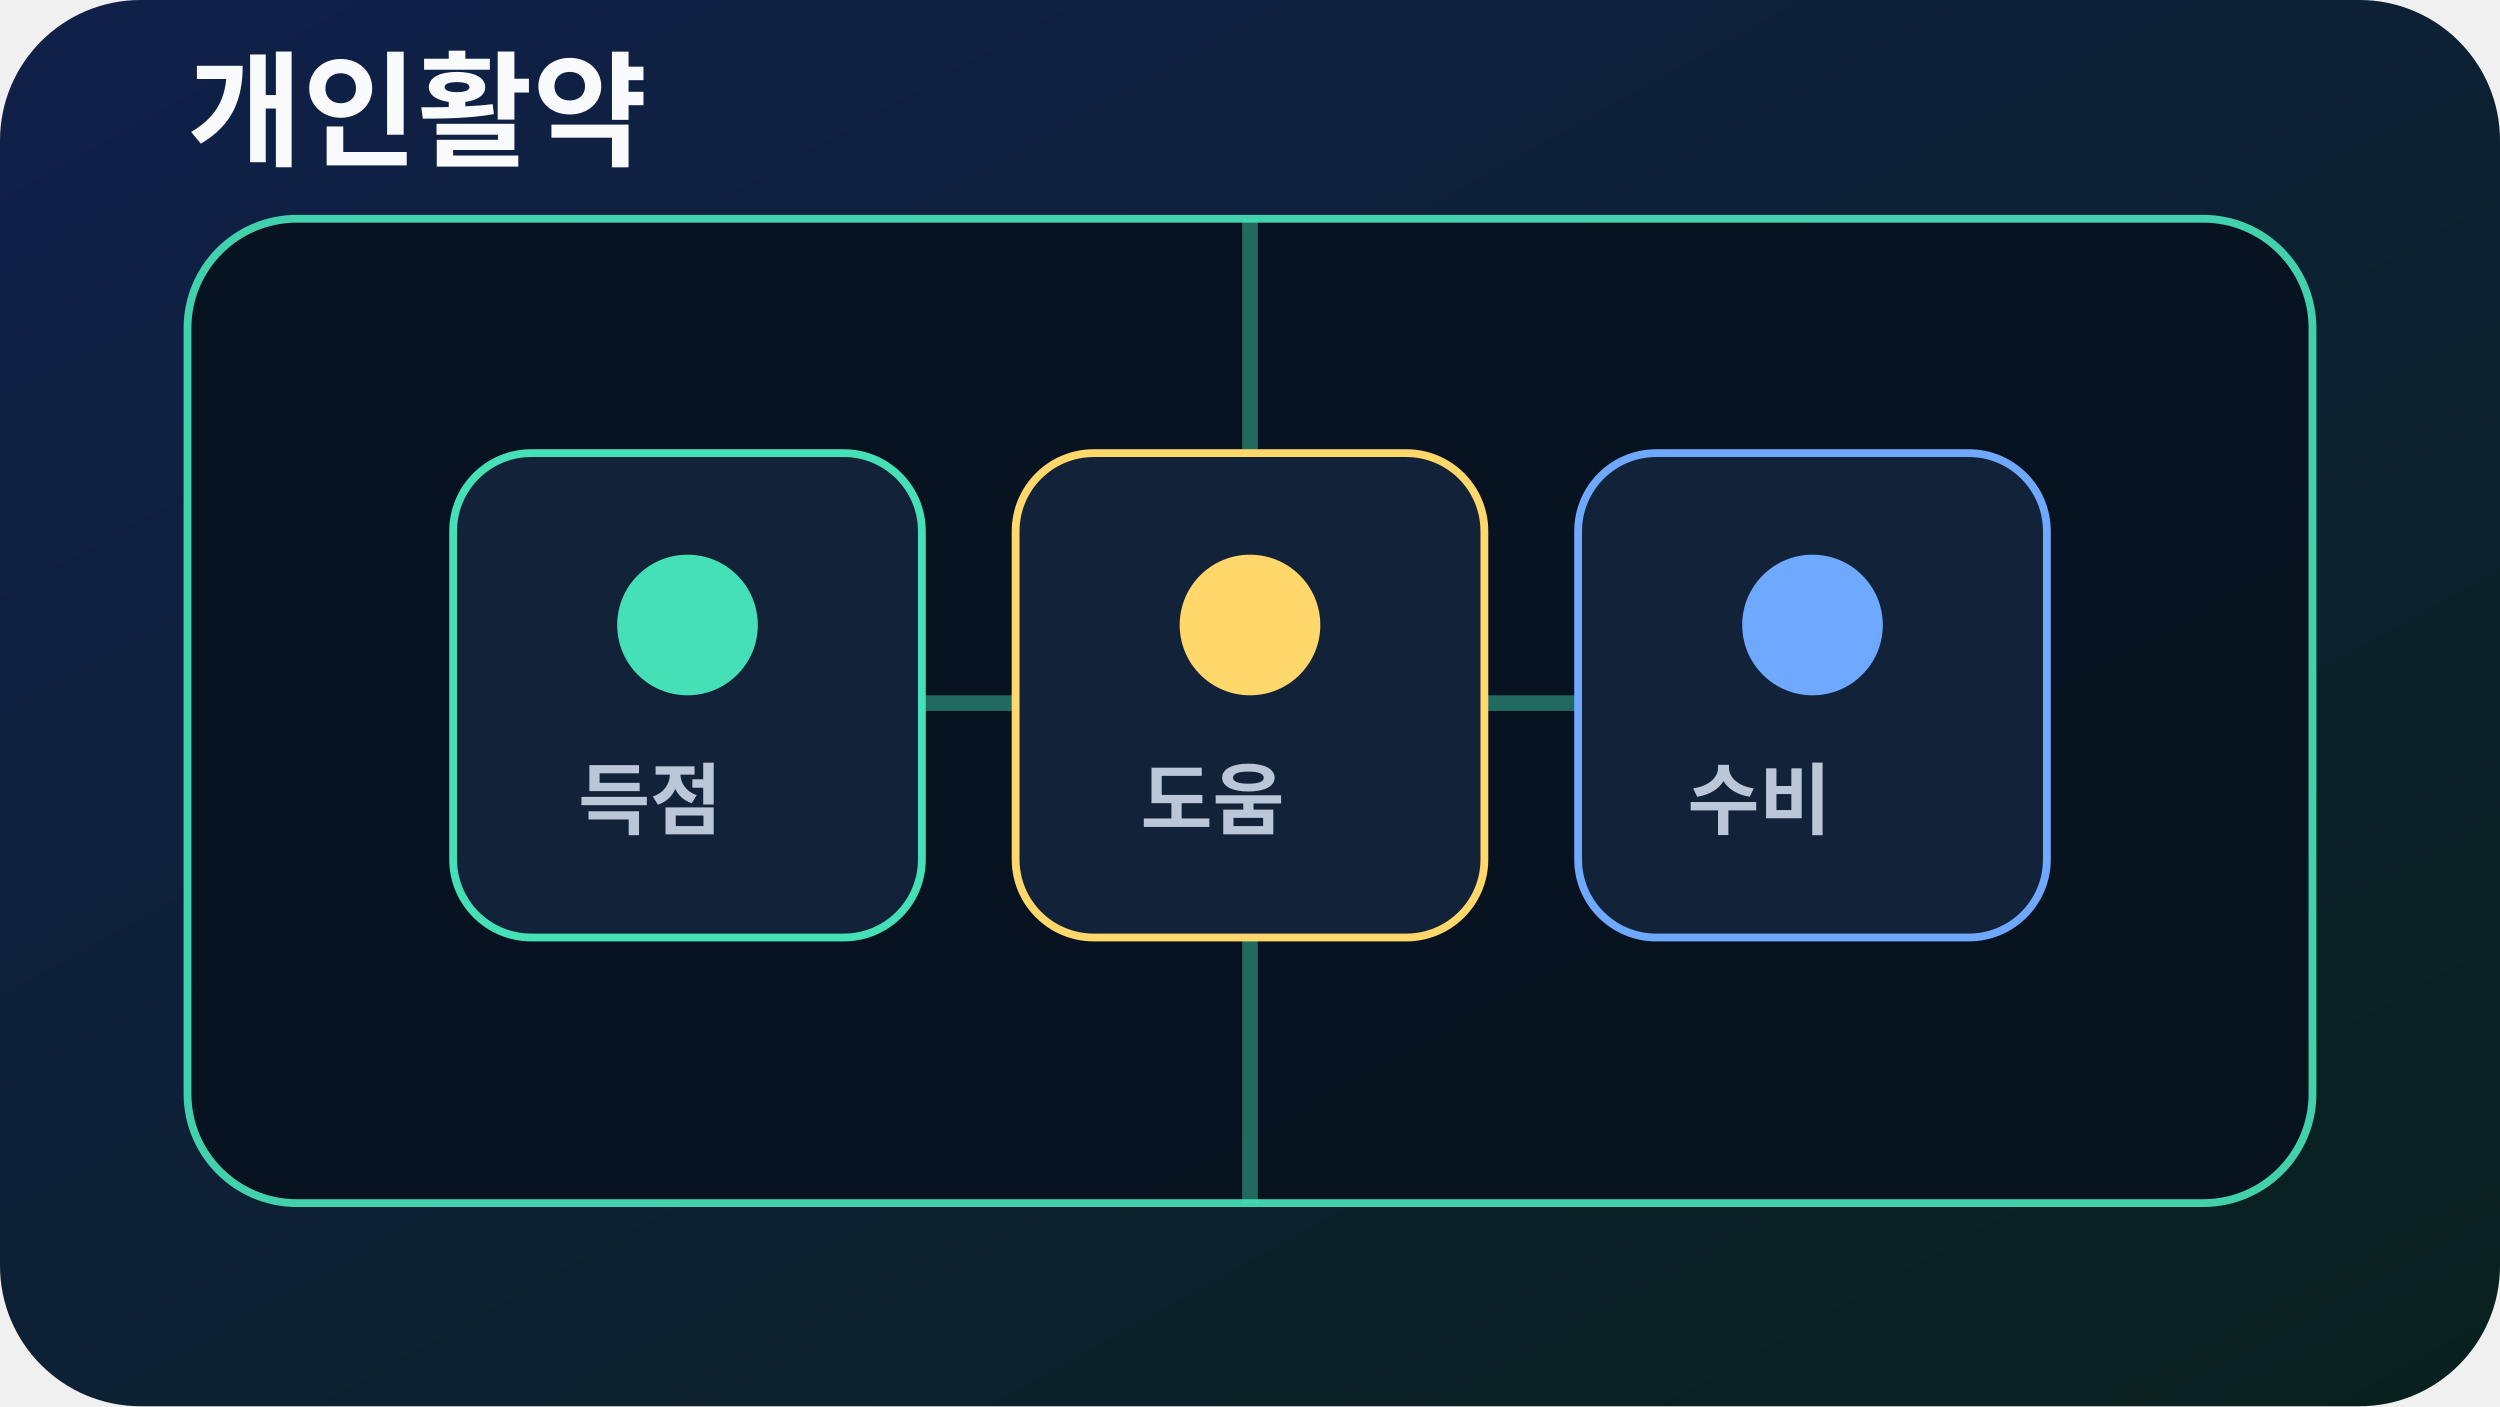
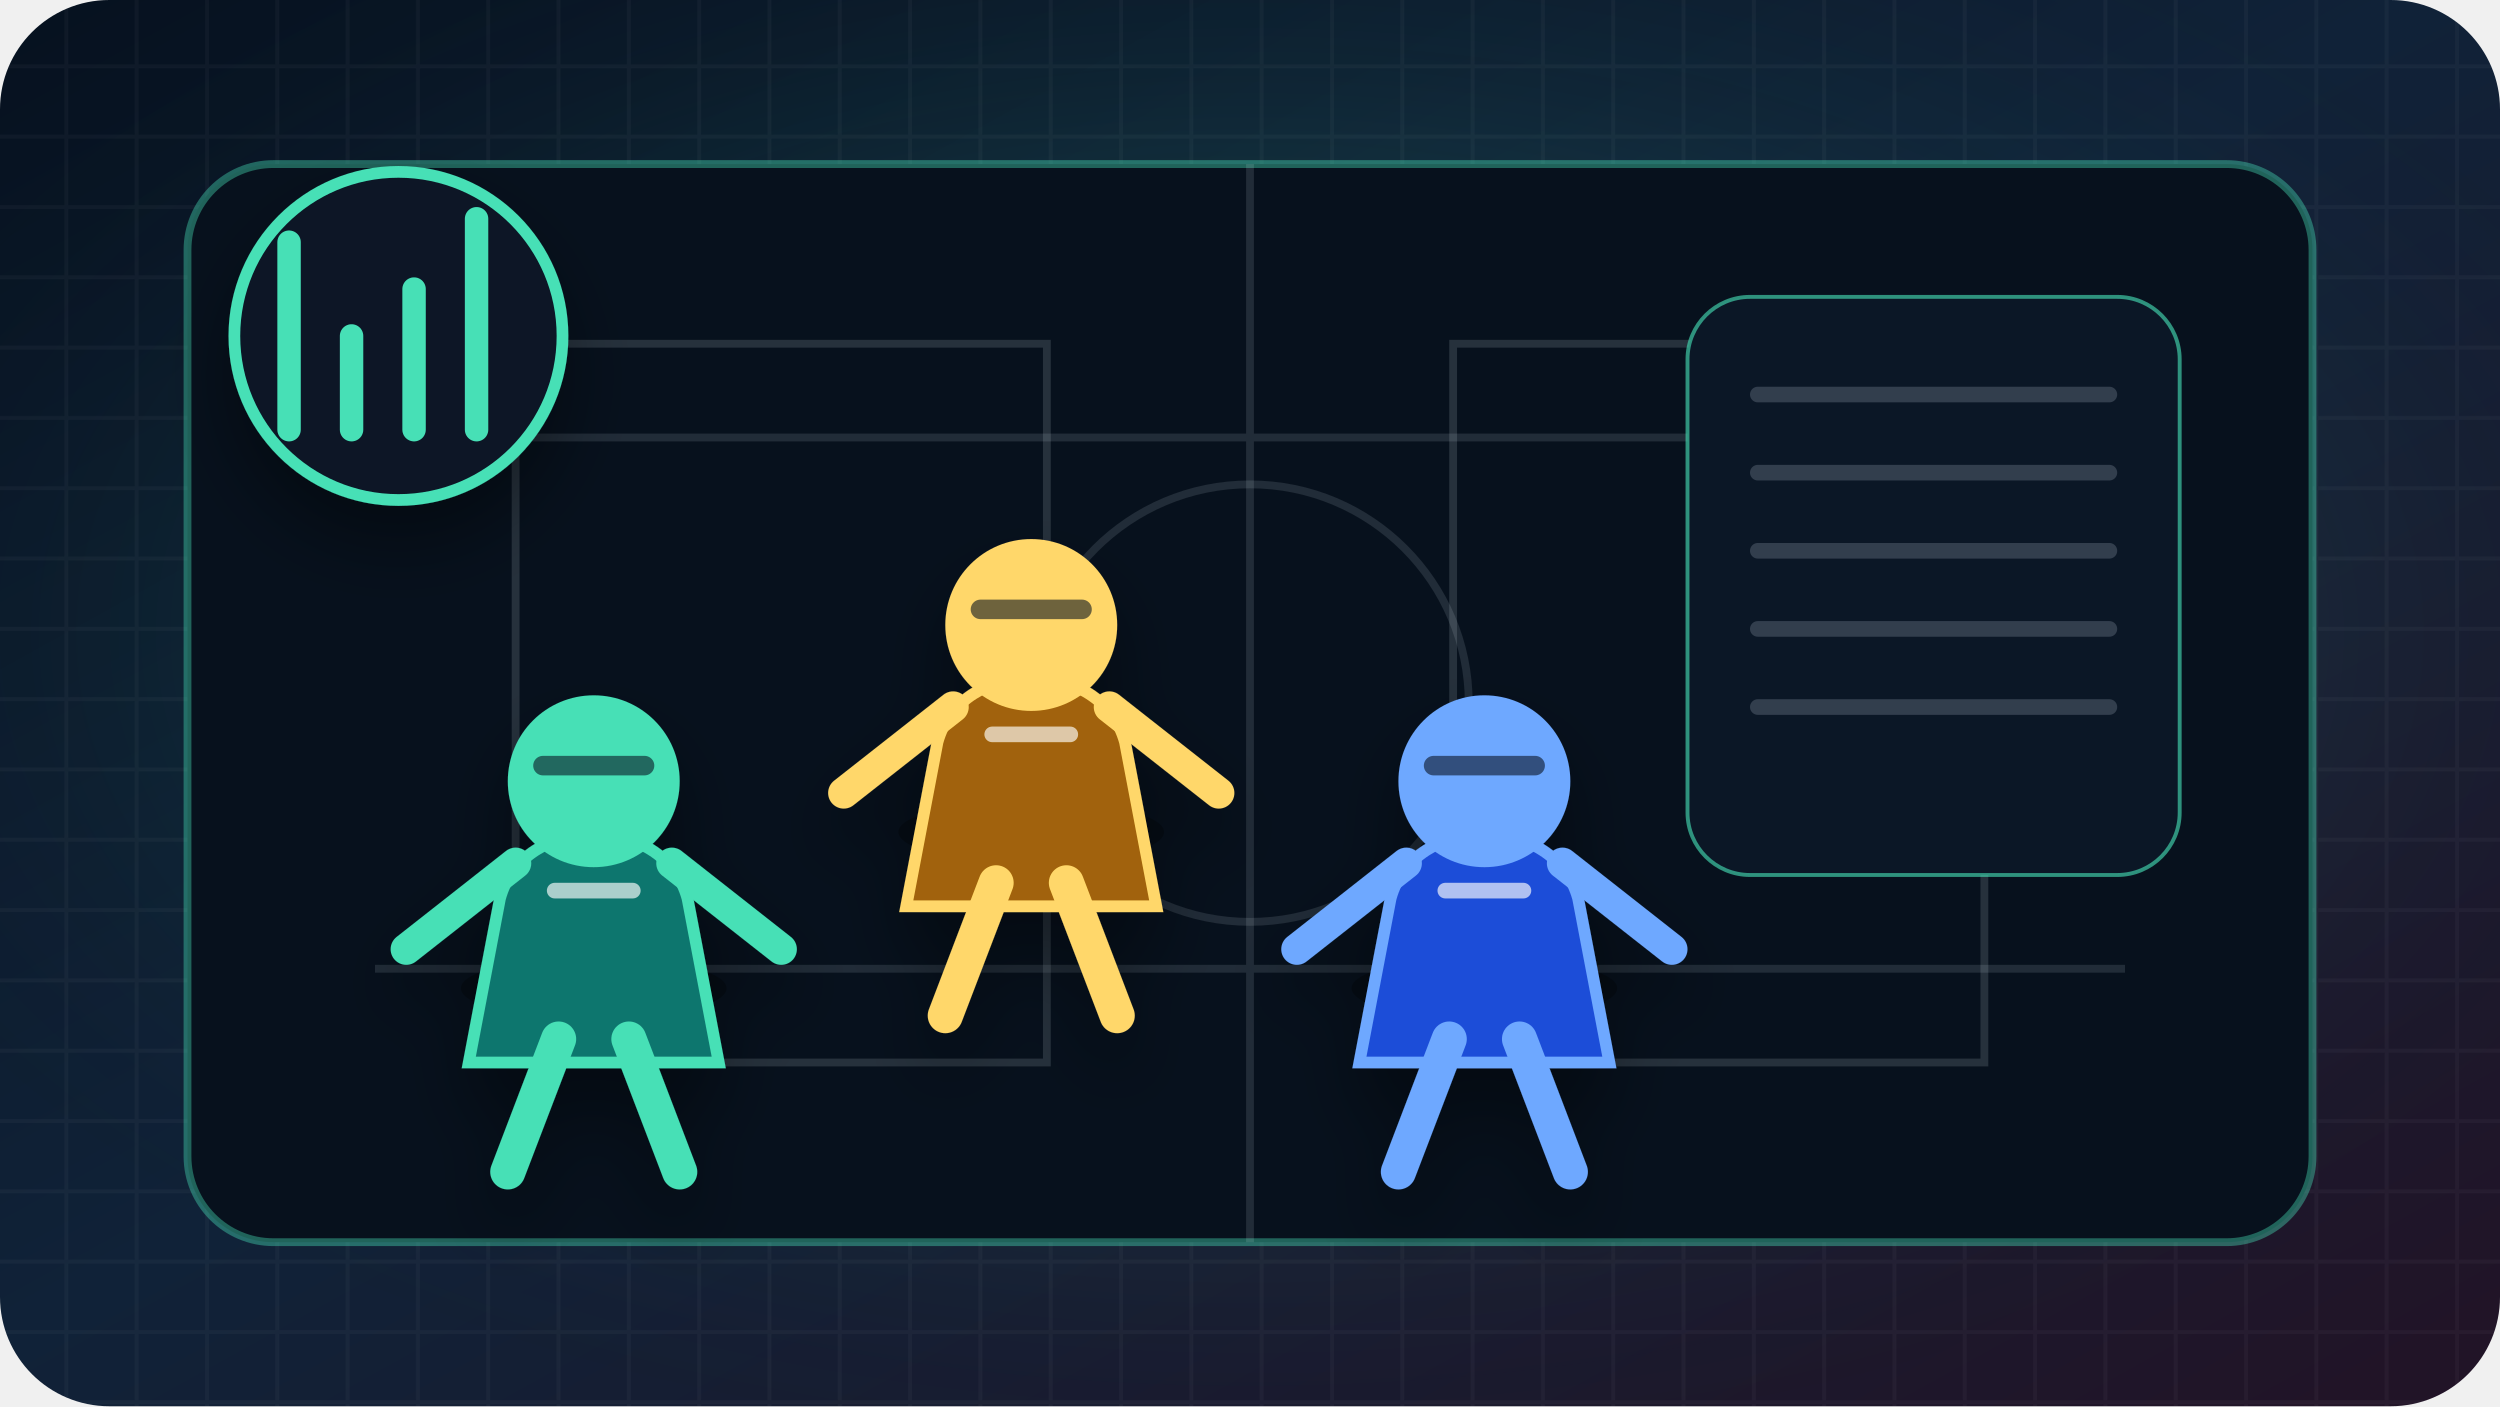
- <svg xmlns="http://www.w3.org/2000/svg" viewBox="0 0 320 180" role="img" aria-label="개인활약 기록 일러스트">
+ <svg xmlns="http://www.w3.org/2000/svg" viewBox="0 0 640 360" role="img" aria-label="referee illustration stats">
  <defs>
-     <linearGradient id="g" x1="0" x2="1" y1="0" y2="1">
-       <stop stop-color="#10204a" />
-       <stop offset="1" stop-color="#09211d" />
+     <linearGradient id="bg" x1="0" x2="1" y1="0" y2="1">
+       <stop stop-color="#06111f" />
+       <stop offset=".48" stop-color="#102238" />
+       <stop offset="1" stop-color="#221326" />
    </linearGradient>
-     <style>.t{font:800 16px Arial,"Noto Sans KR",sans-serif;fill:#f8fafc}.s{font:700 10px Arial,"Noto Sans KR",sans-serif;fill:#b9c7d9}.l{fill:none;stroke:#46e0b6;stroke-width:2;opacity:.42}.p{fill:#46e0b6}.o{fill:#ffd76a}.b{fill:#6ea8ff}</style>
+     <radialGradient id="glow" cx="50%" cy="45%" r="62%">
+       <stop stop-color="#46e0b6" stop-opacity=".24" />
+       <stop offset=".58" stop-color="#46e0b6" stop-opacity=".07" />
+       <stop offset="1" stop-color="#000" stop-opacity="0" />
+     </radialGradient>
+     <filter id="shadow" x="-30%" y="-30%" width="160%" height="170%">
+       <feDropShadow dx="0" dy="10" stdDeviation="9" flood-color="#000" flood-opacity=".38" />
+     </filter>
+     <pattern id="grain" width="18" height="18" patternUnits="userSpaceOnUse">
+       <path d="M0 17H18M17 0V18" stroke="#fff" stroke-opacity=".035" />
+     </pattern>
+     <marker id="arrow" markerWidth="10" markerHeight="10" refX="9" refY="5" orient="auto" markerUnits="strokeWidth">
+       <path d="M0 0L10 5L0 10Z" fill="#46e0b6" />
+     </marker>
  </defs>
-   <rect width="320" height="180" rx="18" fill="url(#g)" />
-   <rect x="24" y="28" width="272" height="126" rx="14" fill="#08111f" stroke="#46e0b6" opacity=".92" />
-   <path class="l" d="M160 28v126M66 90h188" />
-   <rect x="58" y="58" width="60" height="62" rx="10" fill="#122238" stroke="#46e0b6" />
-   <rect x="130" y="58" width="60" height="62" rx="10" fill="#122238" stroke="#ffd76a" />
-   <rect x="202" y="58" width="60" height="62" rx="10" fill="#122238" stroke="#6ea8ff" />
-   <circle class="p" cx="88" cy="80" r="9" />
-   <circle class="o" cx="160" cy="80" r="9" />
-   <circle class="b" cx="232" cy="80" r="9" />
-   <text x="24" y="20" class="t">개인활약</text>
-   <text x="74" y="106" class="s">득점</text>
-   <text x="146" y="106" class="s">도움</text>
-   <text x="216" y="106" class="s">수비</text>
+   <rect width="640" height="360" rx="28" fill="url(#bg)" />
+   <rect width="640" height="360" rx="28" fill="url(#glow)" />
+   <rect width="640" height="360" rx="28" fill="url(#grain)" />
+   <rect x="48" y="42" width="544" height="276" rx="22" fill="#07111d" stroke="#46e0b6" stroke-opacity=".4" stroke-width="2" />
+   <path d="M320 42V318M96 112H544M96 248H544" stroke="#e5f3ff" stroke-opacity=".12" stroke-width="2" />
+   <path d="M132 88h136v184H132zM372 88h136v184H372z" fill="none" stroke="#e5f3ff" stroke-opacity=".14" stroke-width="2" />
+   <circle cx="320" cy="180" r="56" fill="none" stroke="#e5f3ff" stroke-opacity=".12" stroke-width="2" />
+   <g>
+     <g transform="translate(102 86)" filter="url(#shadow)">
+       <circle r="42" fill="#0b1726" stroke="#46e0b6" stroke-width="3" />
+       <path d="M-28 24V-24 M-12 24V0 M4 24V-12 M20 24V-30" fill="none" stroke="#46e0b6" stroke-width="6" stroke-linecap="round" stroke-linejoin="round" />
+     </g>
+     <rect x="432" y="76" width="126" height="148" rx="16" fill="#0b1726" stroke="#46e0b6" stroke-opacity=".62" />
+     <path d="M450 101h90" stroke="#e5f3ff" stroke-opacity=".18" stroke-width="4" stroke-linecap="round" />
+     <path d="M450 121h90" stroke="#e5f3ff" stroke-opacity=".18" stroke-width="4" stroke-linecap="round" />
+     <path d="M450 141h90" stroke="#e5f3ff" stroke-opacity=".18" stroke-width="4" stroke-linecap="round" />
+     <path d="M450 161h90" stroke="#e5f3ff" stroke-opacity=".18" stroke-width="4" stroke-linecap="round" />
+     <path d="M450 181h90" stroke="#e5f3ff" stroke-opacity=".18" stroke-width="4" stroke-linecap="round" />
+     <g filter="url(#shadow)" transform="translate(152 218) scale(1 1)">
+       <ellipse cx="0" cy="35" rx="34" ry="8" fill="#000" opacity=".28" />
+       <path d="M-24 12c6-22 42-22 48 0l8 42h-64z" fill="#0f766e" stroke="#46e0b6" stroke-width="3" />
+       <circle cx="0" cy="-18" r="22" fill="#46e0b6" />
+       <path d="M-20 3l-28 22M20 3l28 22" stroke="#46e0b6" stroke-width="8" stroke-linecap="round" />
+       <path d="M-9 48l-13 34M9 48l13 34" stroke="#46e0b6" stroke-width="9" stroke-linecap="round" />
+       <path d="M-13 -22h26" stroke="#06111f" stroke-width="5" stroke-linecap="round" opacity=".58" />
+       <path d="M-10 10h20" stroke="#fff" stroke-opacity=".65" stroke-width="4" stroke-linecap="round" />
+     </g>
+     <g filter="url(#shadow)" transform="translate(264 178) scale(-1 1)">
+       <ellipse cx="0" cy="35" rx="34" ry="8" fill="#000" opacity=".28" />
+       <path d="M-24 12c6-22 42-22 48 0l8 42h-64z" fill="#a16207" stroke="#ffd76a" stroke-width="3" />
+       <circle cx="0" cy="-18" r="22" fill="#ffd76a" />
+       <path d="M-20 3l-28 22M20 3l28 22" stroke="#ffd76a" stroke-width="8" stroke-linecap="round" />
+       <path d="M-9 48l-13 34M9 48l13 34" stroke="#ffd76a" stroke-width="9" stroke-linecap="round" />
+       <path d="M-13 -22h26" stroke="#06111f" stroke-width="5" stroke-linecap="round" opacity=".58" />
+       <path d="M-10 10h20" stroke="#fff" stroke-opacity=".65" stroke-width="4" stroke-linecap="round" />
+     </g>
+     <g filter="url(#shadow)" transform="translate(380 218) scale(1 1)">
+       <ellipse cx="0" cy="35" rx="34" ry="8" fill="#000" opacity=".28" />
+       <path d="M-24 12c6-22 42-22 48 0l8 42h-64z" fill="#1d4ed8" stroke="#6ea8ff" stroke-width="3" />
+       <circle cx="0" cy="-18" r="22" fill="#6ea8ff" />
+       <path d="M-20 3l-28 22M20 3l28 22" stroke="#6ea8ff" stroke-width="8" stroke-linecap="round" />
+       <path d="M-9 48l-13 34M9 48l13 34" stroke="#6ea8ff" stroke-width="9" stroke-linecap="round" />
+       <path d="M-13 -22h26" stroke="#06111f" stroke-width="5" stroke-linecap="round" opacity=".58" />
+       <path d="M-10 10h20" stroke="#fff" stroke-opacity=".65" stroke-width="4" stroke-linecap="round" />
+     </g>
+   </g>
</svg>
